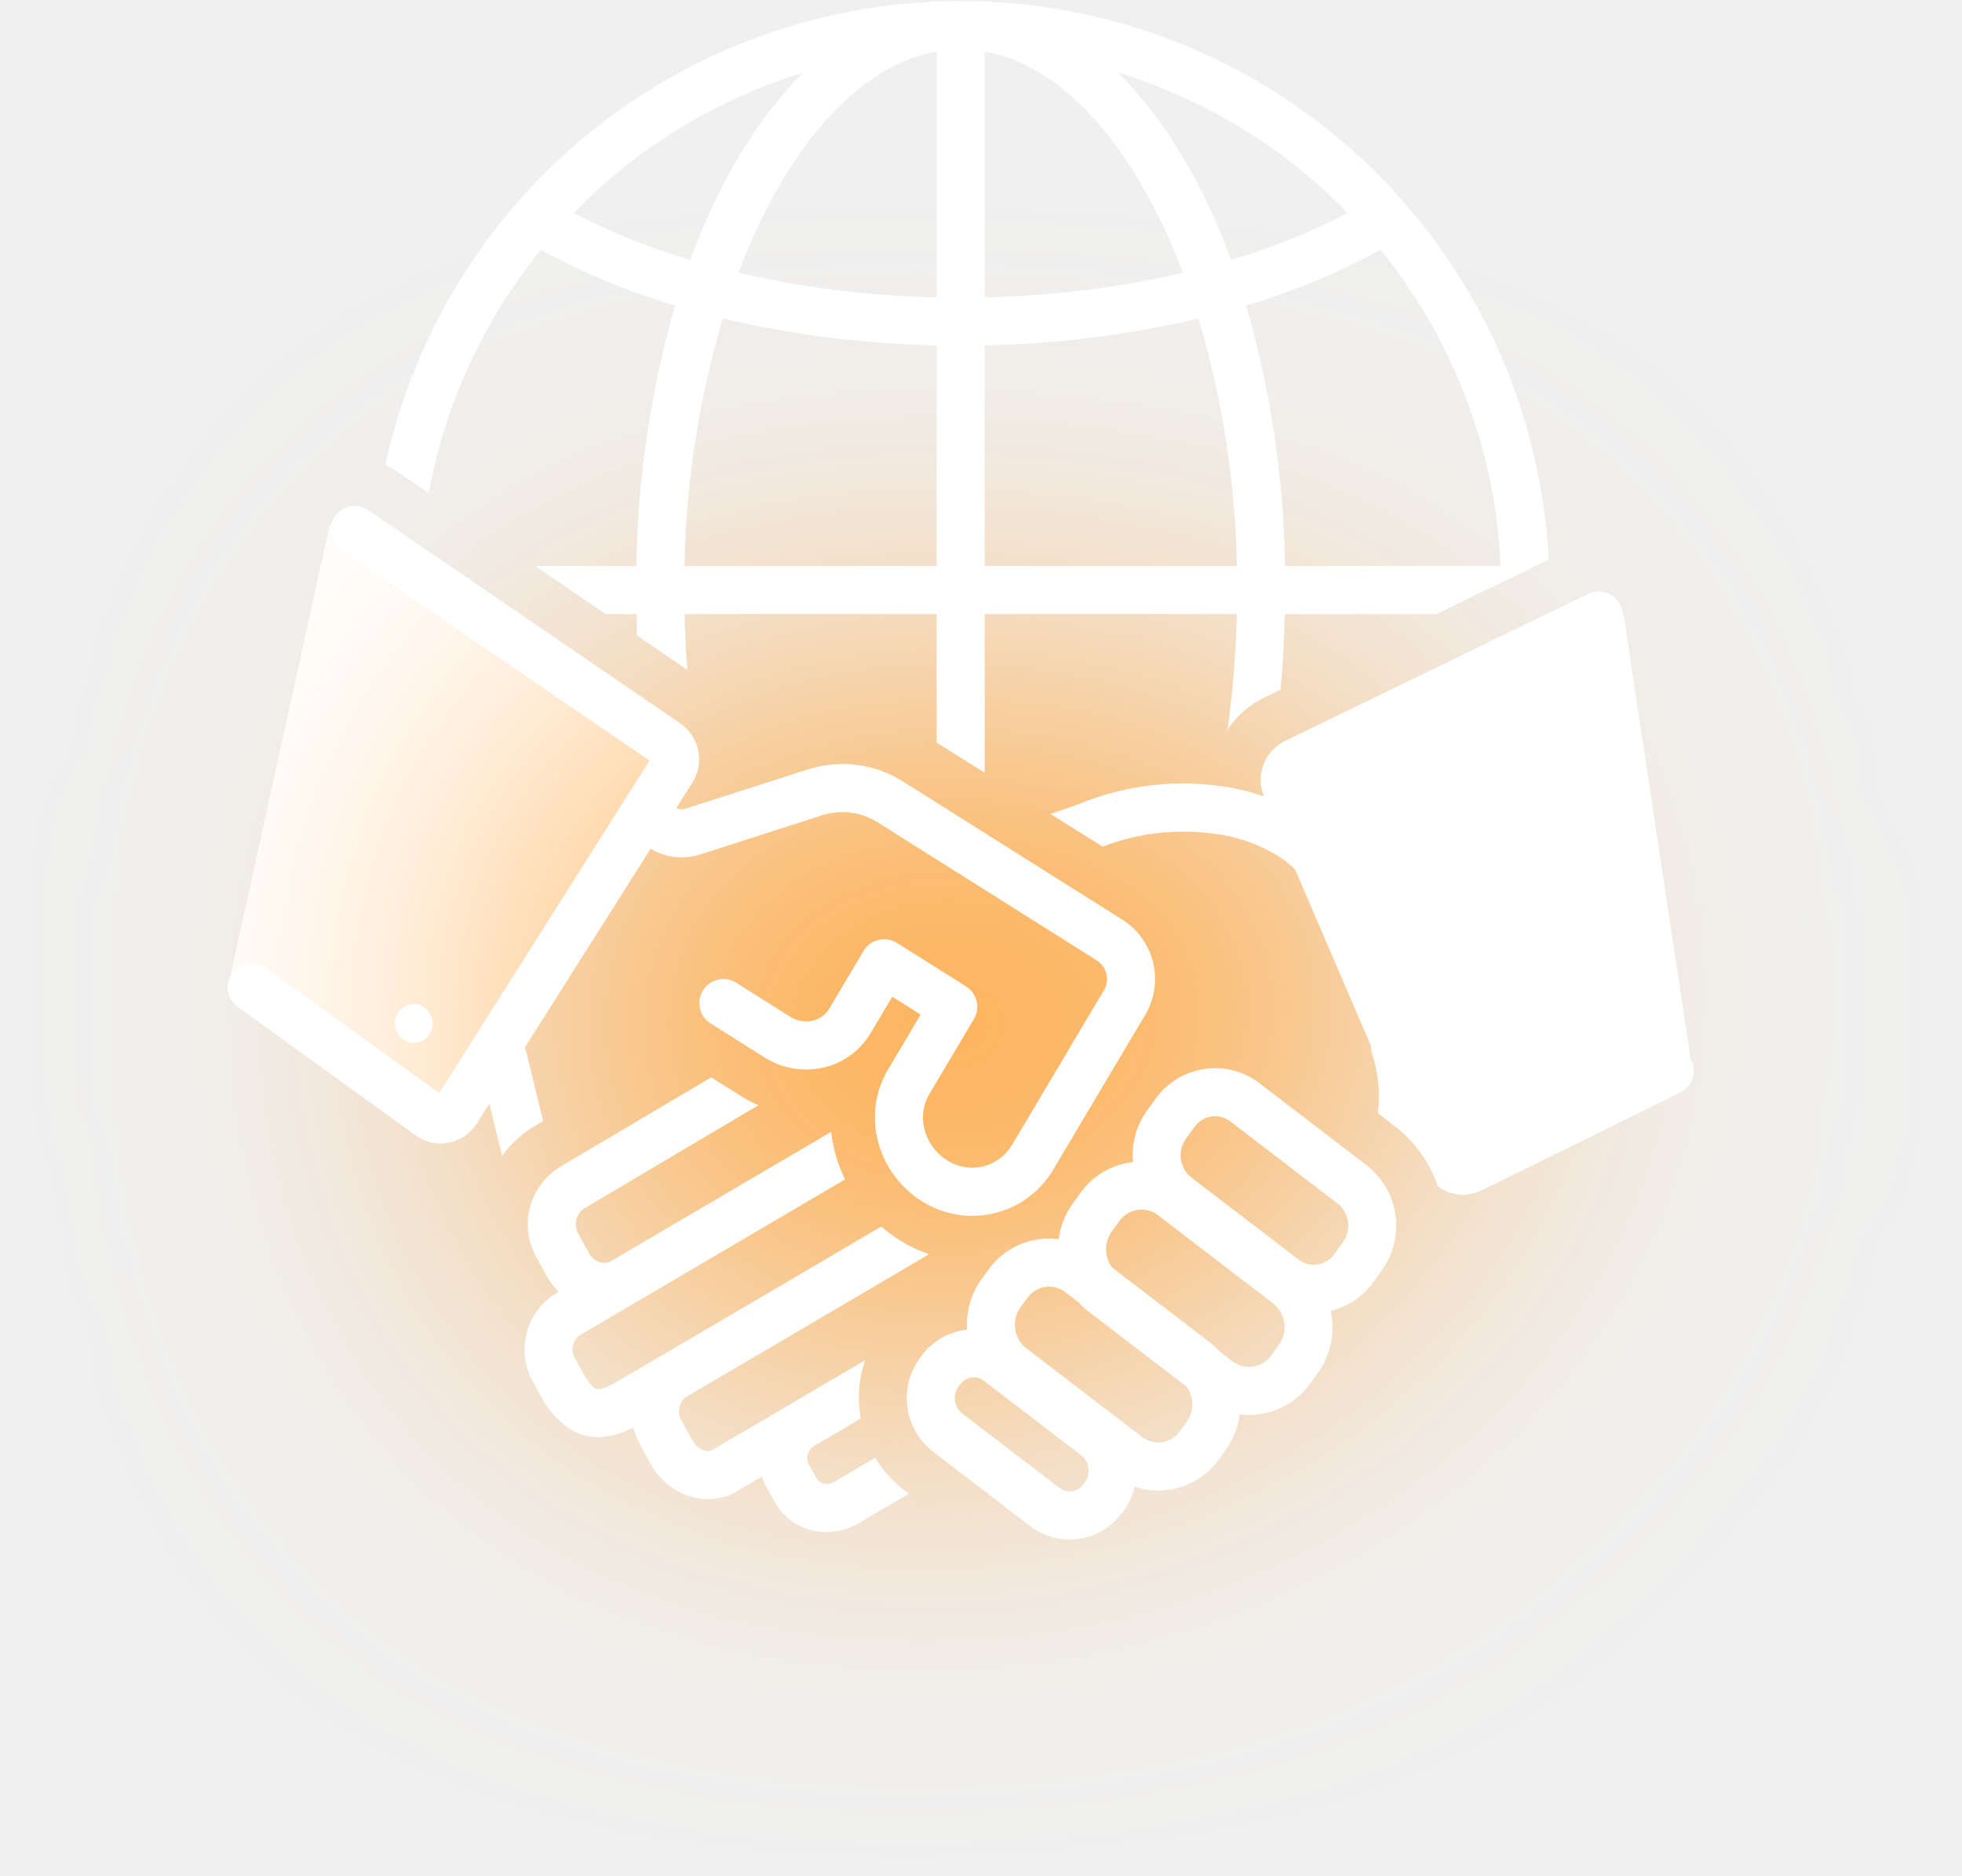
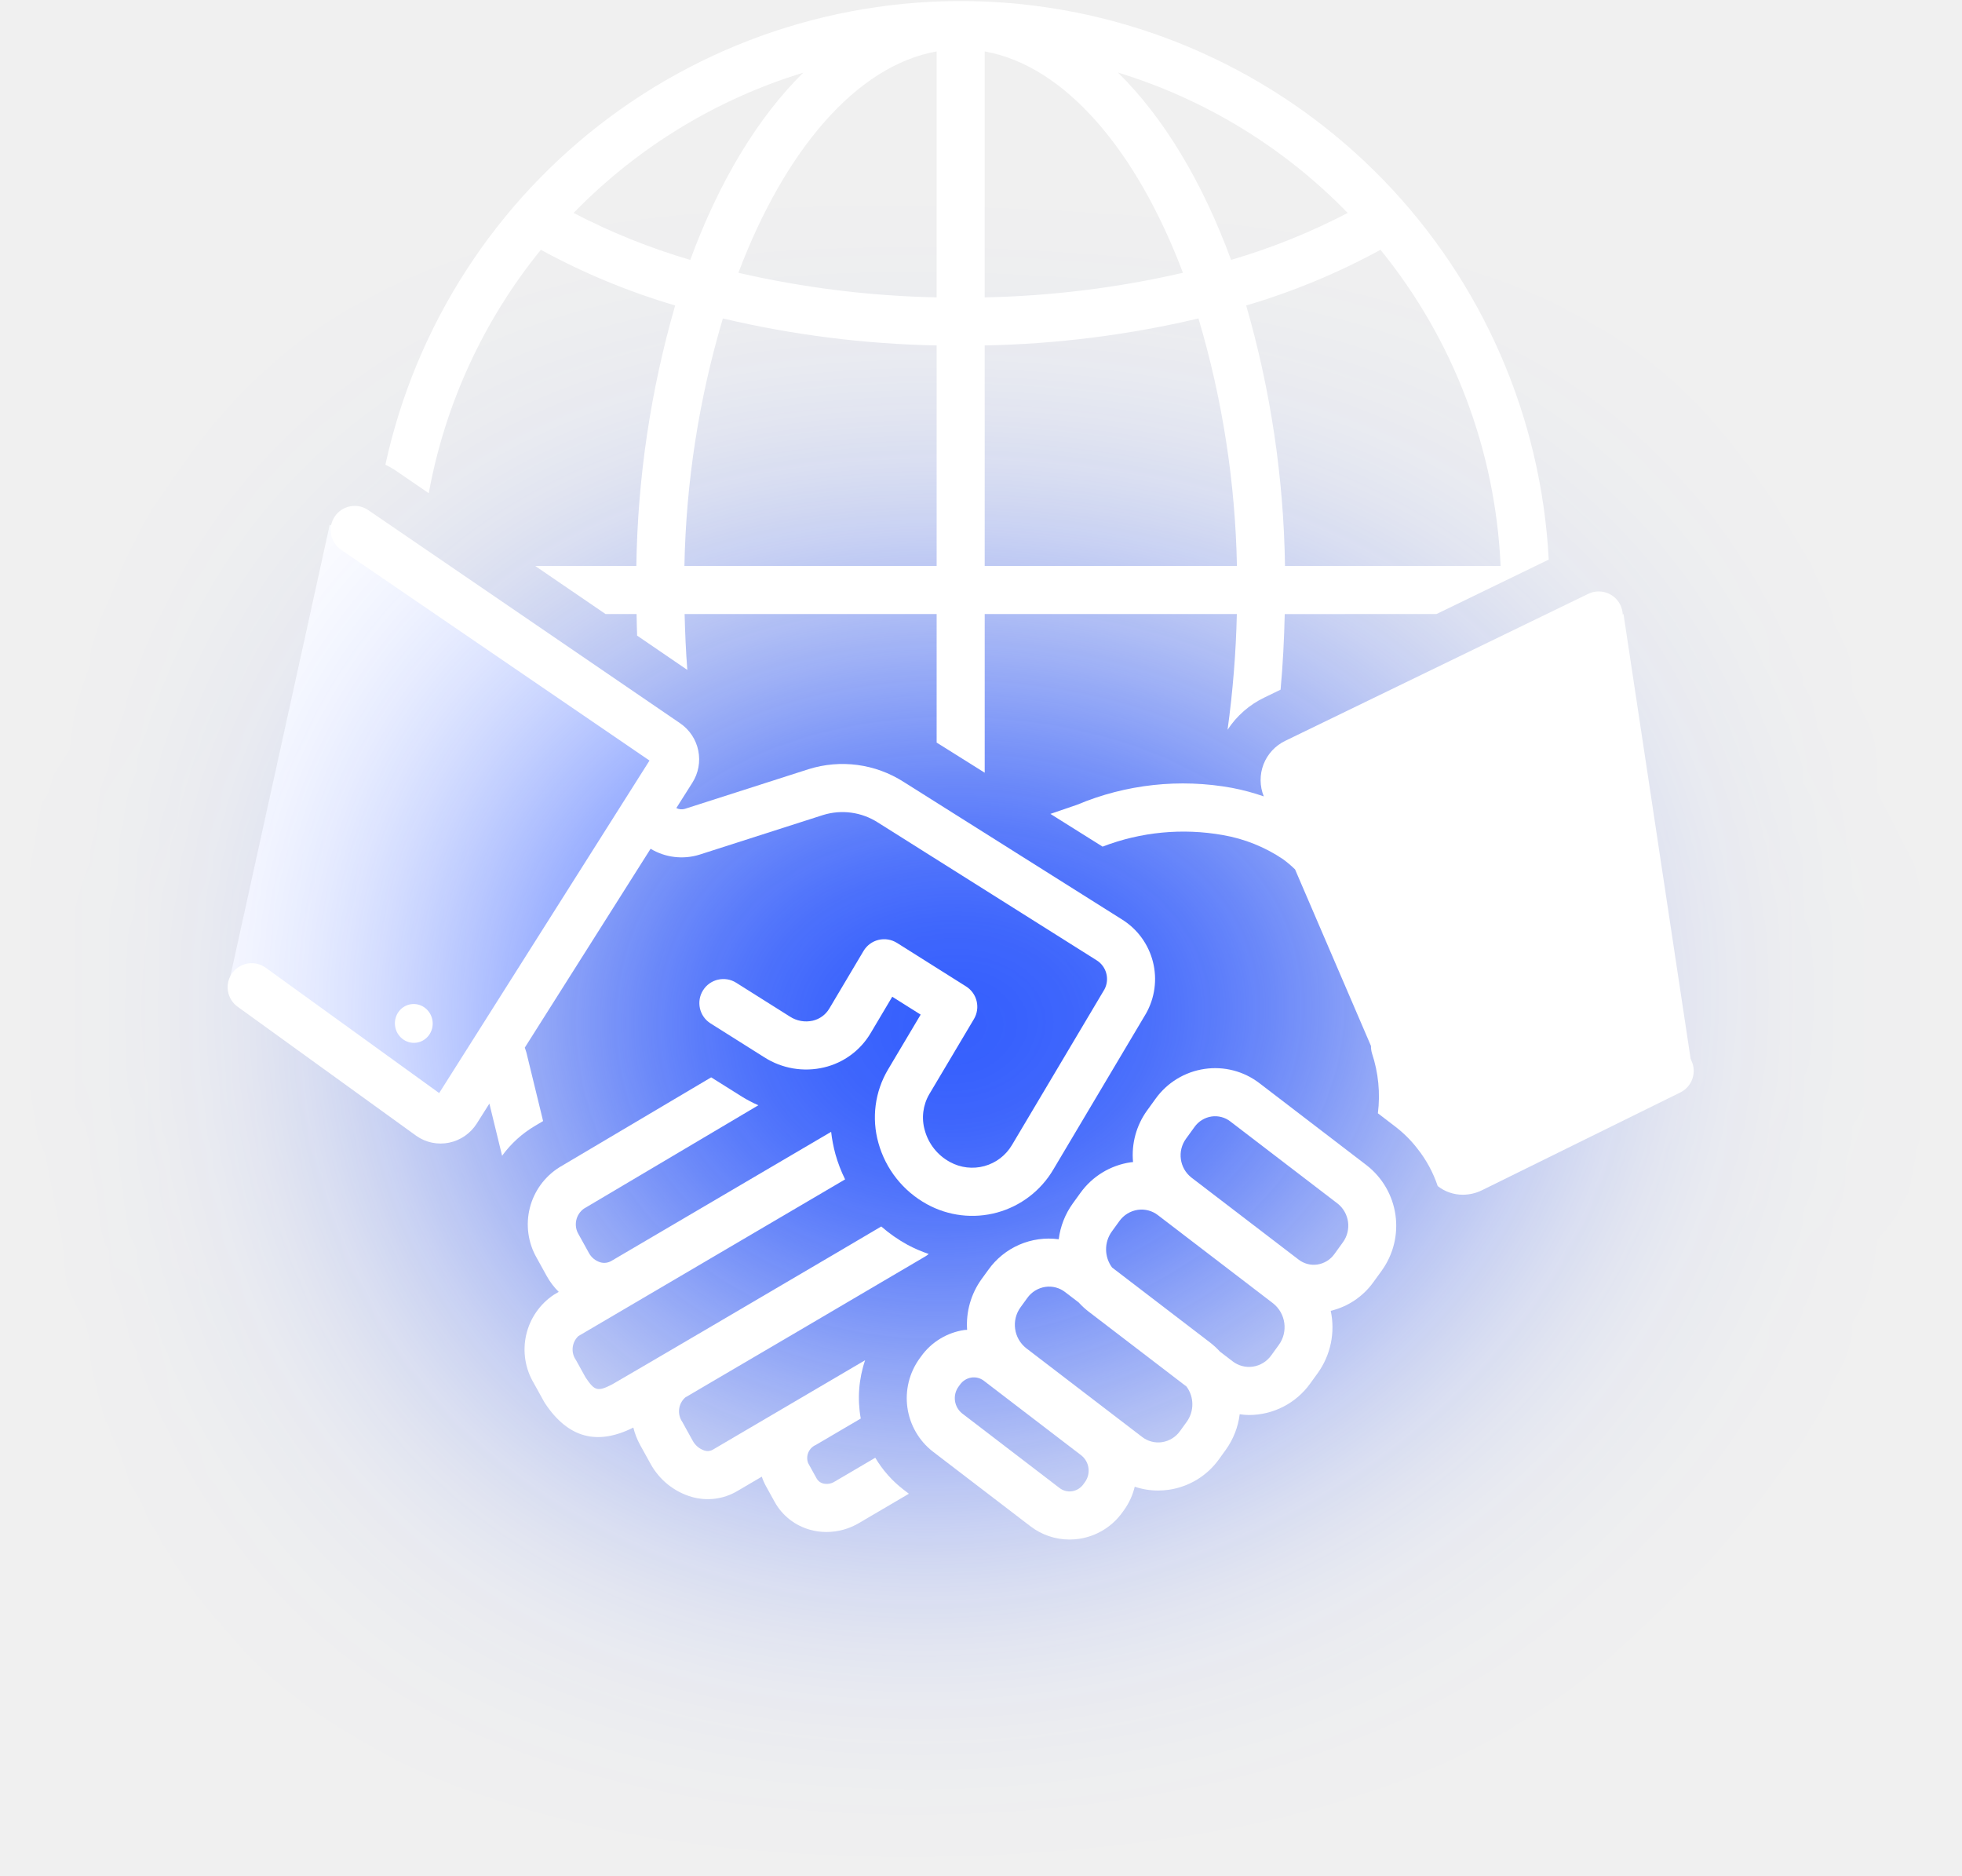
<svg xmlns="http://www.w3.org/2000/svg" width="181" height="173" viewBox="0 0 181 173" fill="none">
  <path d="M30.422 48.389L61.045 68.804L40.159 102.39L21 91.182L30.422 48.389Z" fill="white" />
  <g filter="url(#filter0_f_1_4553)">
-     <path d="M59.968 64.758L79.127 62.81L91.142 68.655L98.286 64.109L121.017 67.031L136.604 97.556L128.161 101.777L117.12 116.715L101.209 126.782L89.194 123.859L77.503 128.73L63.54 122.56L52.174 116.715L50.226 101.777L44.706 88.463L59.968 64.758Z" fill="#FFAC4B" />
+     <path d="M59.968 64.758L79.127 62.81L91.142 68.655L98.286 64.109L121.017 67.031L136.604 97.556L128.161 101.777L117.12 116.715L101.209 126.782L89.194 123.859L77.503 128.73L63.54 122.56L52.174 116.715L50.226 101.777L44.706 88.463L59.968 64.758Z" fill="#1949FF" />
  </g>
  <path d="M149.772 56.633L117.579 72.337L135.305 106.935L156.054 98.249L149.772 56.633Z" fill="white" />
  <path d="M21.919 92.855L38.414 104.773C39.291 105.388 40.383 105.613 41.432 105.396C42.487 105.179 43.407 104.542 43.983 103.633L45.147 101.793L46.32 106.603V106.604C47.135 105.483 48.171 104.544 49.365 103.841L50.103 103.404L48.566 97.097C48.525 96.938 48.466 96.787 48.411 96.634L60.019 78.287C61.374 79.103 63.013 79.301 64.523 78.832L75.936 75.173C77.643 74.645 79.497 74.901 80.999 75.871L101.141 88.557C102.061 89.112 102.393 90.288 101.897 91.244L93.36 105.607V105.606C92.799 106.561 91.888 107.26 90.821 107.554C89.753 107.848 88.612 107.715 87.641 107.182C86.497 106.566 85.656 105.508 85.314 104.254C84.99 103.133 85.141 101.93 85.729 100.923L89.848 93.994C90.462 92.961 90.141 91.626 89.123 90.985L82.75 86.97V86.971C82.244 86.653 81.63 86.552 81.049 86.692C80.468 86.832 79.968 87.201 79.662 87.715L76.506 93.028C76.172 93.59 75.625 93.992 74.989 94.142C74.262 94.31 73.498 94.174 72.872 93.767L67.916 90.645C66.88 89.993 65.512 90.304 64.859 91.34C64.206 92.375 64.516 93.744 65.552 94.397L70.508 97.519C72.144 98.567 74.138 98.905 76.028 98.452C77.827 98.027 79.376 96.886 80.317 95.294L82.313 91.935L84.933 93.585L81.918 98.657L81.917 98.658C80.71 100.697 80.392 103.143 81.037 105.425C81.706 107.834 83.321 109.871 85.514 111.073C87.492 112.16 89.816 112.436 91.994 111.838C94.17 111.24 96.029 109.816 97.173 107.871L105.71 93.507L105.711 93.508C106.539 92.053 106.772 90.334 106.36 88.711C105.948 87.089 104.925 85.688 103.502 84.805L83.362 72.119C80.753 70.447 77.537 70.019 74.582 70.95L63.17 74.609C62.911 74.683 62.633 74.656 62.393 74.533L63.868 72.201V72.202C64.429 71.322 64.627 70.258 64.419 69.236C64.212 68.213 63.615 67.311 62.755 66.72L33.97 47.048C32.959 46.359 31.58 46.619 30.891 47.629C30.2 48.639 30.458 50.018 31.467 50.71L59.918 70.152L40.515 100.821L24.515 89.261C24.039 88.916 23.445 88.776 22.864 88.869C22.284 88.963 21.764 89.283 21.42 89.76C20.703 90.752 20.927 92.138 21.919 92.855L21.919 92.855Z" fill="white" />
  <path d="M39.903 94.18C40.028 95.162 39.354 96.055 38.399 96.176C37.444 96.297 36.569 95.599 36.444 94.618C36.32 93.636 36.993 92.742 37.948 92.621C38.904 92.5 39.78 93.198 39.903 94.18Z" fill="white" />
  <path d="M134.311 98.308C134.045 99.249 134.587 100.229 135.524 100.504C135.976 100.624 136.458 100.558 136.861 100.322C137.265 100.084 137.557 99.696 137.673 99.243C137.939 98.303 137.398 97.323 136.46 97.047C136.008 96.928 135.527 96.993 135.123 97.23C134.719 97.466 134.427 97.855 134.311 98.308Z" fill="white" />
  <path d="M126.697 118.266L127.475 117.19V117.189C128.543 115.706 128.994 113.867 128.735 112.058C128.476 110.249 127.526 108.611 126.085 107.487L116.198 99.918C114.757 98.806 112.925 98.328 111.125 98.594C109.304 98.86 107.67 99.856 106.599 101.353L105.821 102.429H105.82C104.828 103.806 104.368 105.495 104.526 107.186C104.455 107.194 104.385 107.196 104.315 107.205C102.445 107.478 100.766 108.5 99.666 110.037L98.973 110.995C98.268 111.971 97.82 113.109 97.67 114.304C96.433 114.137 95.175 114.313 94.031 114.809C92.886 115.307 91.899 116.107 91.176 117.124L90.554 117.98C89.576 119.337 89.104 120.993 89.219 122.662C89.138 122.67 89.058 122.661 88.976 122.673H88.977C87.367 122.907 85.922 123.786 84.975 125.109L84.823 125.318C83.882 126.628 83.484 128.252 83.713 129.849C83.943 131.447 84.781 132.893 86.053 133.885L95.044 140.766C96.08 141.567 97.352 142.001 98.662 142.002C98.954 142.002 99.246 141.98 99.535 141.939C101.147 141.703 102.594 140.821 103.542 139.496L103.689 139.293V139.294C104.158 138.644 104.495 137.909 104.683 137.13C105.375 137.363 106.101 137.482 106.832 137.482C107.168 137.482 107.505 137.458 107.837 137.409C109.694 137.139 111.361 136.122 112.454 134.596L113.07 133.742C113.773 132.77 114.219 131.636 114.366 130.447C114.646 130.487 114.928 130.511 115.21 130.516C117.455 130.518 119.564 129.436 120.87 127.611L121.561 126.656C122.756 124.995 123.192 122.906 122.764 120.906C124.349 120.528 125.746 119.59 126.696 118.266L126.697 118.266ZM100.095 136.696L99.95 136.897H99.951C99.701 137.249 99.32 137.485 98.894 137.55C98.484 137.61 98.067 137.499 97.741 137.245L88.751 130.363C88.013 129.765 87.865 128.696 88.414 127.921L88.565 127.714C88.813 127.361 89.195 127.126 89.621 127.06C90.031 127.001 90.447 127.111 90.773 127.365L99.765 134.248C100.504 134.848 100.65 135.92 100.095 136.696ZM109.48 131.141L108.861 131.996C108.469 132.55 107.867 132.92 107.196 133.021C106.545 133.116 105.883 132.942 105.362 132.538L94.671 124.354C93.512 123.44 93.281 121.775 94.147 120.581L94.768 119.725C95.161 119.17 95.762 118.8 96.433 118.699C97.084 118.603 97.747 118.777 98.266 119.182L99.51 120.133C99.783 120.434 100.082 120.71 100.403 120.96L109.458 127.891C110.171 128.854 110.18 130.168 109.48 131.141ZM117.972 124.054L117.28 125.01C116.88 125.574 116.267 125.952 115.582 126.054C114.918 126.151 114.242 125.974 113.711 125.562L112.542 124.667L112.543 124.668C112.271 124.369 111.973 124.094 111.654 123.846L102.592 116.91C101.864 115.928 101.853 114.588 102.565 113.596L103.259 112.638C103.66 112.073 104.272 111.696 104.957 111.593C105.622 111.496 106.297 111.674 106.826 112.085L117.439 120.209C118.621 121.14 118.856 122.838 117.972 124.054ZM123.885 114.587L123.106 115.664C122.734 116.189 122.165 116.54 121.528 116.636C120.912 116.725 120.287 116.56 119.795 116.178L109.907 108.611C108.808 107.744 108.589 106.163 109.413 105.031L110.193 103.954V103.953C110.564 103.428 111.134 103.078 111.769 102.982C112.385 102.893 113.012 103.057 113.502 103.439L123.39 111.007H123.391C124.49 111.874 124.708 113.455 123.885 114.587Z" fill="white" />
  <path d="M39.554 45.491C41.057 37.257 44.614 29.534 49.897 23.041C53.831 25.189 57.984 26.91 62.285 28.176C60.028 35.99 58.823 44.071 58.704 52.203H49.375L55.865 56.638H58.727C58.745 57.3 58.746 57.965 58.775 58.626L63.407 61.791C63.274 60.086 63.2 58.365 63.157 56.637H86.408V68.493L90.842 71.273V56.637H114.102C114.02 60.209 113.734 63.772 113.246 67.312C114.09 66.023 115.272 64.99 116.662 64.328L118.137 63.613C118.35 61.313 118.465 58.983 118.521 56.639L132.517 56.638L141.415 52.322L142.875 51.614H142.874C142.195 38.474 136.769 26.026 127.603 16.582C118.438 7.14 106.156 1.346 93.042 0.277C79.926 -0.792 66.869 2.937 56.295 10.77C45.721 18.603 38.352 30.008 35.553 42.865C35.873 43.014 36.181 43.187 36.474 43.384L39.554 45.491ZM63.139 52.203C63.287 44.469 64.48 36.789 66.686 29.374C73.153 30.898 79.764 31.733 86.408 31.862V52.203L63.139 52.203ZM109.13 25.161C103.128 26.543 96.999 27.303 90.841 27.43V4.744C98.247 6.059 104.858 13.87 109.13 25.161ZM86.406 4.744V27.429C80.249 27.303 74.12 26.543 68.118 25.161C72.389 13.87 79.001 6.059 86.406 4.744ZM90.841 31.862C97.485 31.732 104.096 30.898 110.562 29.374C112.768 36.788 113.961 44.468 114.11 52.203H90.841V31.862ZM118.545 52.203C118.426 44.07 117.222 35.99 114.964 28.176C119.265 26.91 123.418 25.188 127.354 23.04C134.085 31.317 137.971 41.543 138.434 52.203H118.545ZM124.329 19.642H124.33C120.893 21.431 117.29 22.882 113.571 23.974C110.927 16.776 107.354 10.844 103.137 6.692C111.179 9.155 118.469 13.609 124.329 19.642ZM74.101 6.703C69.889 10.854 66.319 16.782 63.678 23.974C59.959 22.882 56.356 21.431 52.918 19.642C58.777 13.614 66.063 9.163 74.101 6.703Z" fill="white" />
  <path d="M49.257 127.601L50.191 129.289C50.221 129.345 50.253 129.397 50.288 129.45C52.414 132.627 55.076 133.354 58.426 131.674C58.567 132.243 58.782 132.79 59.066 133.303L60.001 134.993C60.812 136.491 62.189 137.601 63.826 138.074C65.228 138.472 66.732 138.282 67.99 137.547L70.278 136.203C70.38 136.509 70.511 136.805 70.667 137.087L71.459 138.52H71.458C72.162 139.796 73.356 140.731 74.764 141.109C75.246 141.241 75.744 141.307 76.244 141.306C77.294 141.304 78.325 141.023 79.229 140.49L83.848 137.778L83.361 137.405H83.36C82.309 136.598 81.422 135.598 80.747 134.457L76.984 136.667C76.672 136.862 76.293 136.921 75.935 136.833C75.683 136.768 75.467 136.602 75.339 136.375L74.547 134.942H74.549C74.307 134.284 74.621 133.553 75.264 133.275L79.407 130.842C79.082 129.044 79.22 127.193 79.808 125.464L65.744 133.723H65.745C65.517 133.851 65.247 133.877 64.999 133.798C64.516 133.642 64.114 133.3 63.882 132.849L62.947 131.158V131.157C62.453 130.447 62.566 129.48 63.21 128.901L65.62 127.485C70.645 124.543 77.172 120.71 81.302 118.275L85.368 115.886V115.887C85.477 115.821 85.58 115.747 85.676 115.663C85 115.434 84.345 115.15 83.716 114.814C82.851 114.34 82.042 113.775 81.3 113.126C80.283 113.726 78.853 114.57 77.164 115.563L65.734 122.276C60.871 125.128 56.788 127.518 56.454 127.702C55.139 128.37 54.868 128.308 54.027 127.062L53.139 125.457V125.456C52.646 124.766 52.739 123.818 53.357 123.236L77.963 108.782C77.594 108.037 77.296 107.26 77.071 106.459C76.887 105.783 76.754 105.093 76.675 104.396L56.394 116.309C56.088 116.485 55.724 116.53 55.385 116.433C54.928 116.294 54.544 115.979 54.321 115.557L53.385 113.866C52.894 113.069 53.104 112.028 53.865 111.483L69.962 101.945L69.961 101.946C69.438 101.718 68.932 101.453 68.447 101.153L65.608 99.371L51.613 107.663V107.664C50.251 108.513 49.271 109.857 48.878 111.413C48.485 112.969 48.71 114.617 49.505 116.012L50.441 117.703C50.737 118.238 51.109 118.728 51.544 119.158L51.112 119.412H51.111C49.806 120.275 48.885 121.608 48.54 123.135C48.195 124.66 48.451 126.26 49.258 127.601L49.257 127.601Z" fill="white" />
  <path d="M116.589 73.457C115.634 73.125 114.656 72.863 113.662 72.672C108.842 71.791 103.869 72.333 99.351 74.232L96.901 75.071L101.716 78.09C105.253 76.729 109.095 76.361 112.827 77.026C114.806 77.368 116.691 78.126 118.358 79.247C118.751 79.534 119.123 79.849 119.472 80.188L126.478 96.479C126.473 96.712 126.506 96.946 126.574 97.17C127.162 98.945 127.346 100.83 127.114 102.686L128.783 103.963H128.782C129.521 104.537 130.185 105.201 130.757 105.942C131.579 106.977 132.213 108.147 132.633 109.399C133.296 109.922 134.118 110.203 134.961 110.197C135.559 110.195 136.148 110.058 136.686 109.799L155.014 100.765V100.764C156.113 100.223 156.563 98.893 156.021 97.794C155.48 96.696 154.151 96.246 153.052 96.787L135.218 105.578L120.844 72.156L148.451 58.766C148.981 58.511 149.388 58.055 149.582 57.498C149.775 56.942 149.739 56.332 149.482 55.802C149.225 55.272 148.768 54.866 148.211 54.674C147.654 54.482 147.045 54.519 146.515 54.777L118.573 68.329C117.652 68.77 116.933 69.546 116.564 70.499C116.196 71.453 116.205 72.511 116.589 73.458L116.589 73.457Z" fill="white" />
  <defs>
    <filter id="filter0_f_1_4553" x="0.706" y="18.81" width="179.898" height="153.92" filterUnits="userSpaceOnUse" color-interpolation-filters="sRGB">
      <feFlood flood-opacity="0" result="BackgroundImageFix" />
      <feBlend mode="normal" in="SourceGraphic" in2="BackgroundImageFix" result="shape" />
      <feGaussianBlur stdDeviation="22" result="effect1_foregroundBlur_1_4553" />
    </filter>
  </defs>
</svg>
